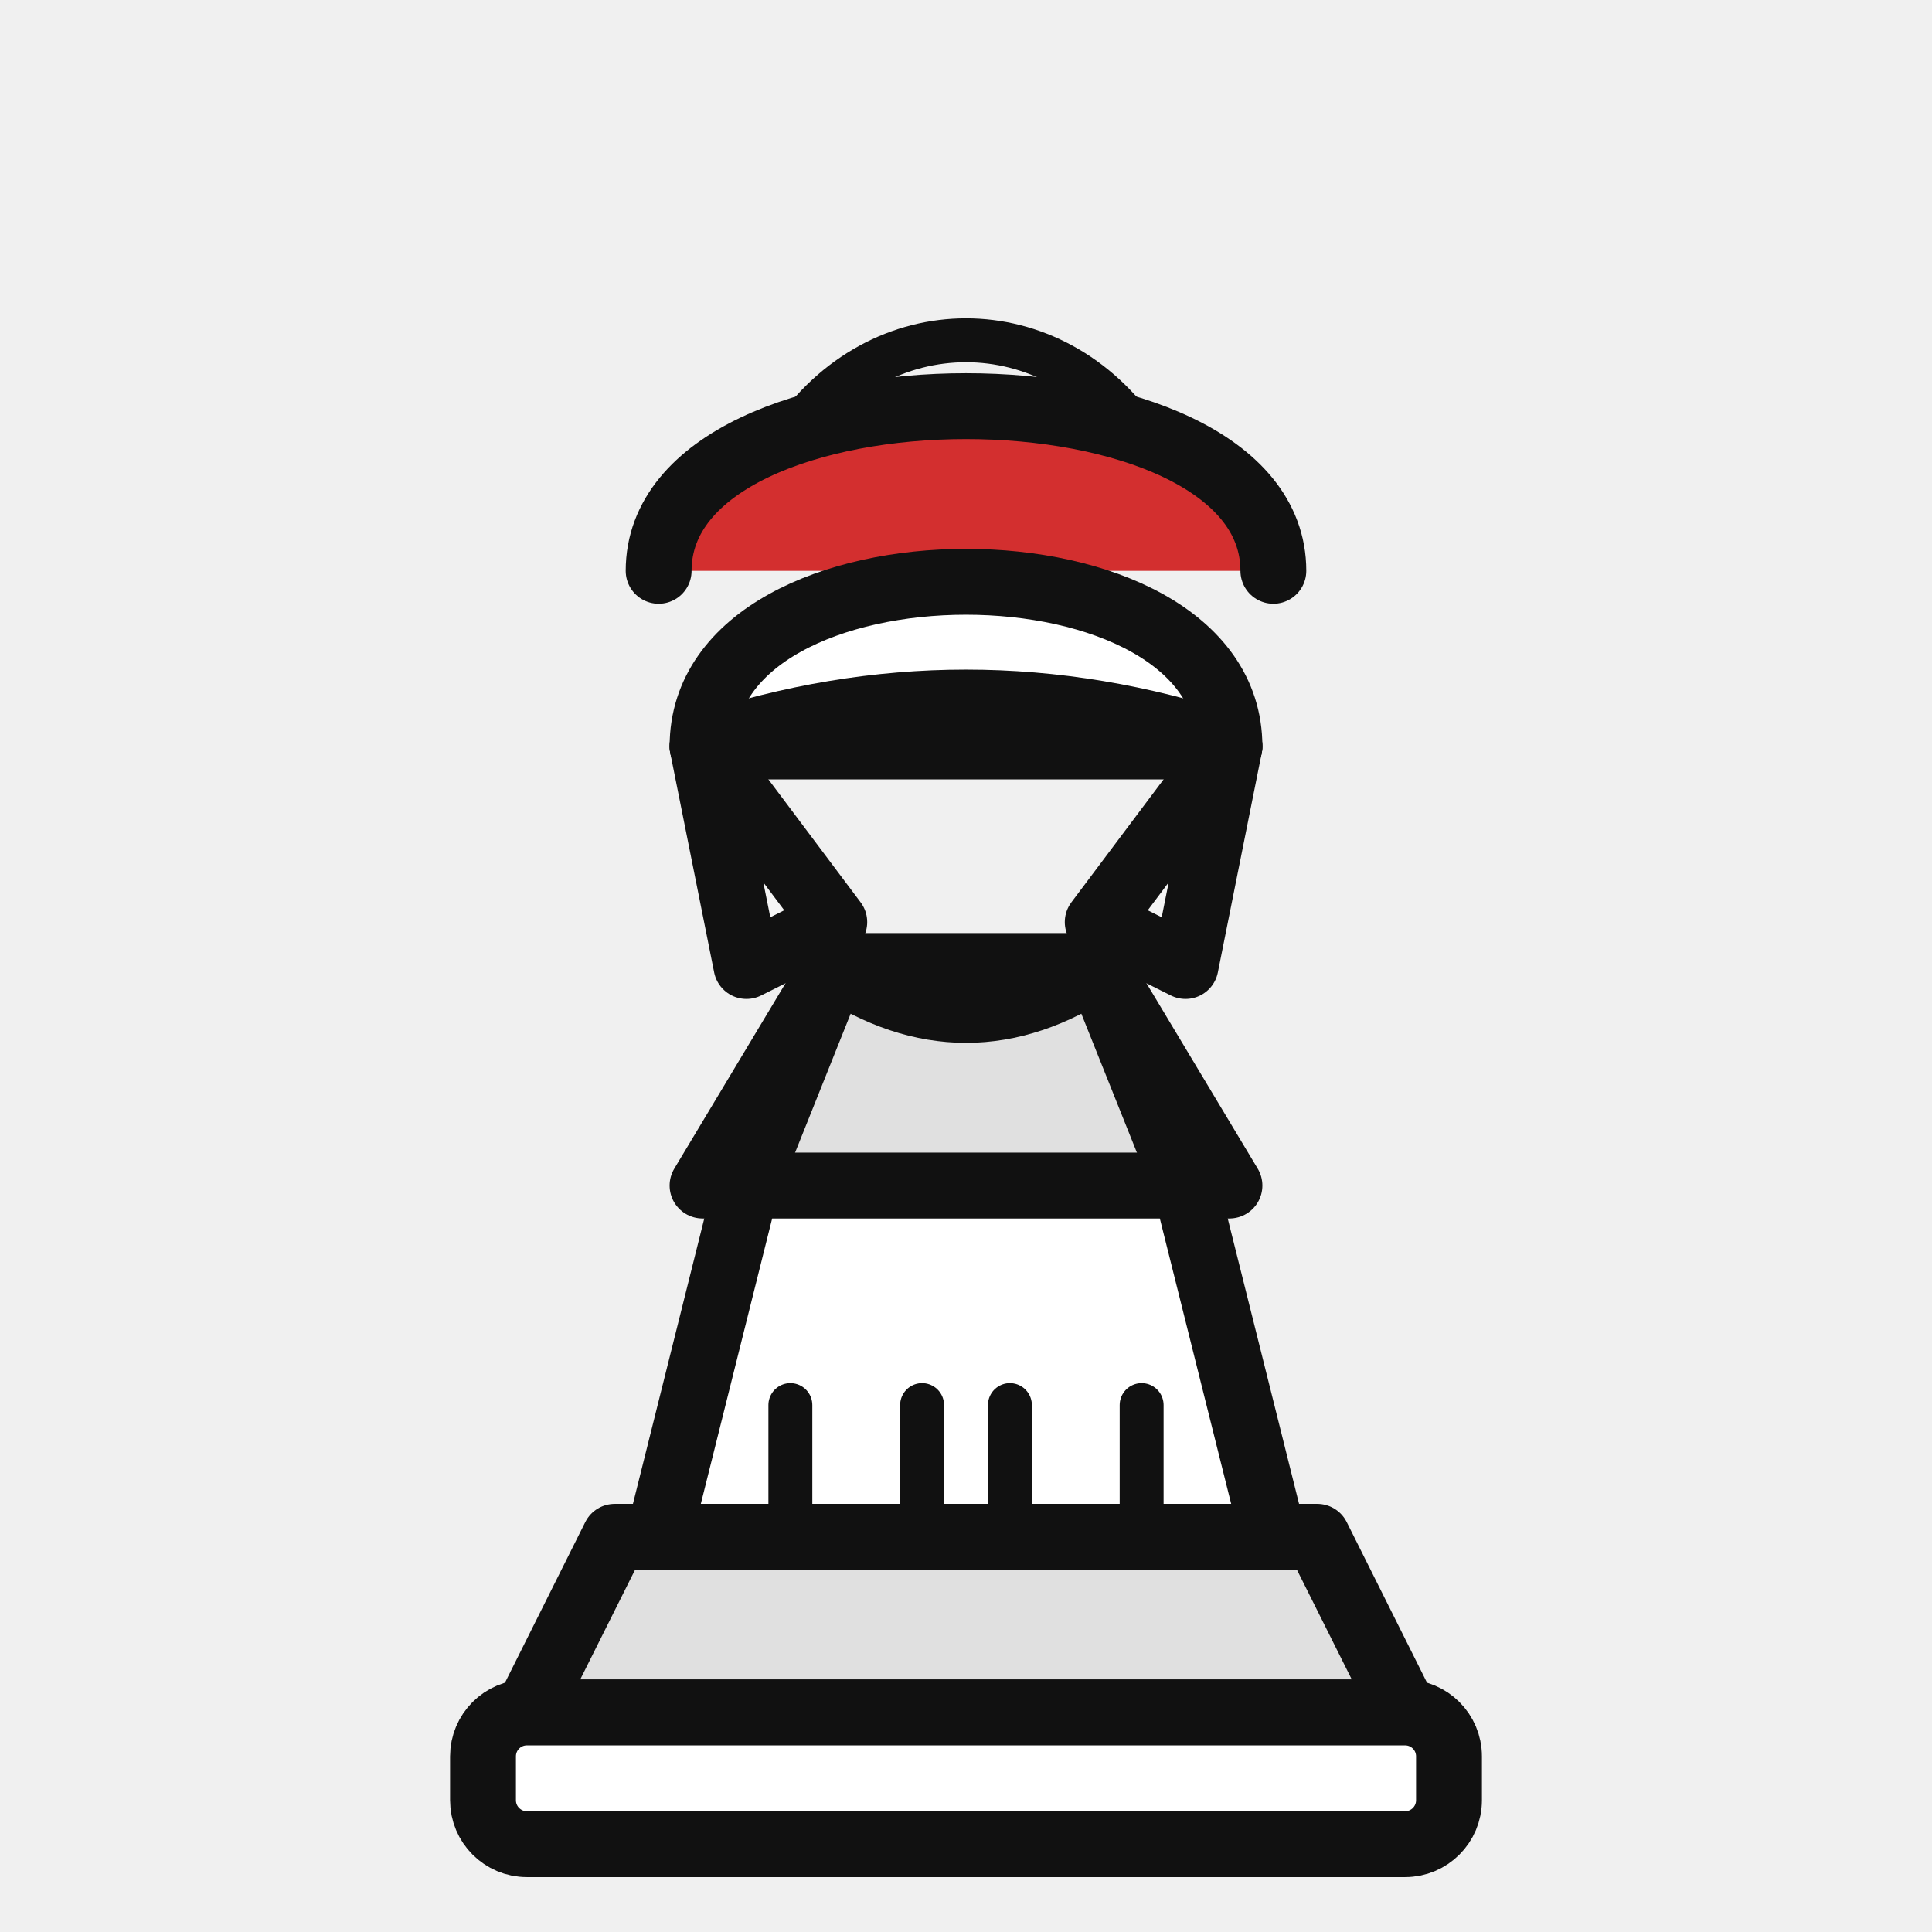
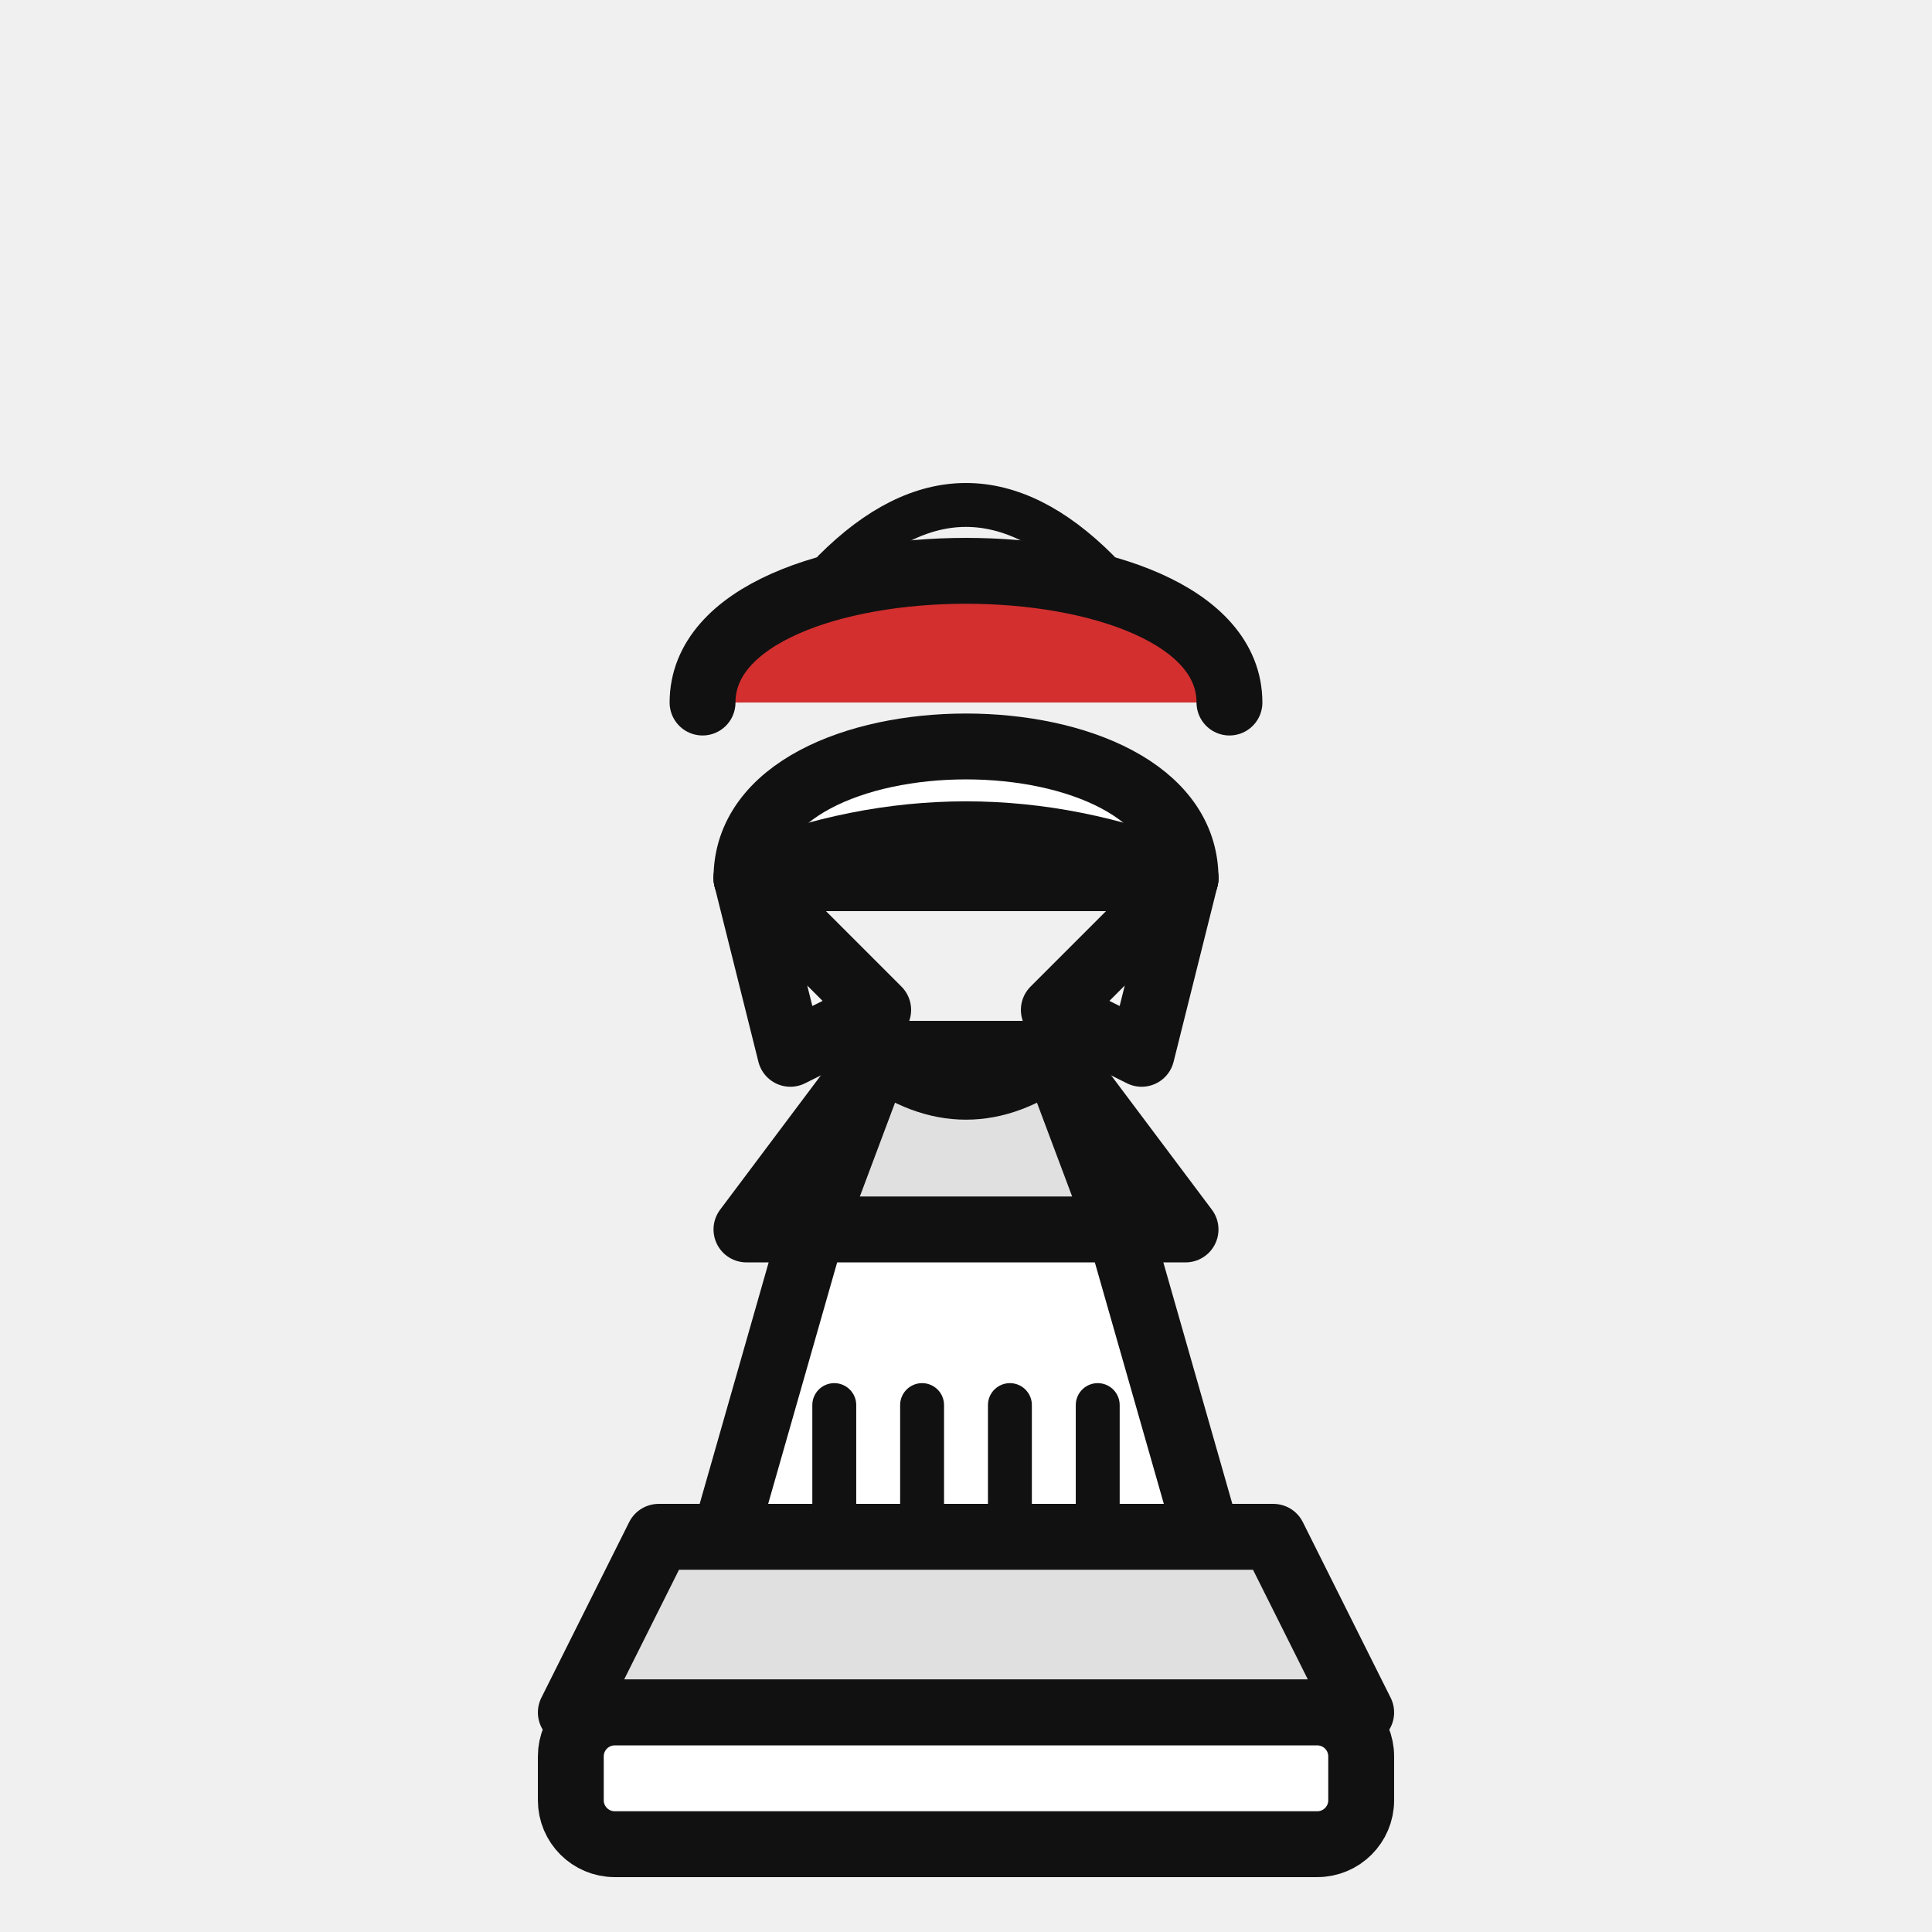
<svg xmlns="http://www.w3.org/2000/svg" viewBox="0 0 44 44" width="100%" height="100%">
  <g fill="none" stroke="#111111" stroke-width="1.5" stroke-linecap="round" stroke-linejoin="round">
-     <path d="M 15 13 C 15 8, 29 8, 29 13" fill="#D32F2F" />
-     <path d="M 18 10 C 20 7, 24 7, 26 10" stroke="#111111" stroke-width="1" />
-     <path d="M 16 17 C 16 12, 28 12, 28 17 Z" fill="#FFFFFF" />
-     <path d="M 16 17 L 17 22 L 19 21 Z" fill="#F5F5F5" />
-     <path d="M 28 17 L 27 22 L 25 21 Z" fill="#F5F5F5" />
-     <path d="M 16 17 Q 22 15 28 17" />
-     <path d="M 19 22 L 16 27 L 28 27 L 25 22 Z" fill="#E53935" />
-     <path d="M 19 22 Q 22 24 25 22 L 27 27 Q 22 29 17 27 Z" fill="#E0E0E0" />
-     <path d="M 17 27 L 15 35 L 29 35 L 27 27 Z" fill="#FFFFFF" />
-     <path d="M 18 32 L 18 35 M 21 32 L 21 35 M 23 32 L 23 35 M 26 32 L 26 35" stroke="#111111" stroke-width="1" />
-     <path d="M 14 35 L 30 35 L 32 39 L 12 39 Z" fill="#E0E0E0" />
-     <rect x="11" y="39" width="22" height="3" rx="1" fill="#FFFFFF" />
+     <path d="M 16 16 C 16 12, 28 12, 28 16" fill="#D32F2F" />
+     <path d="M 19 13 C 21 11, 23 11, 25 13" stroke="#111111" stroke-width="1" />
+     <path d="M 17 20 C 17 16, 27 16, 27 20 Z" fill="#FFFFFF" />
+     <path d="M 17 20 L 18 24 L 20 23 Z" fill="#F5F5F5" />
+     <path d="M 27 20 L 26 24 L 24 23 Z" fill="#F5F5F5" />
+     <path d="M 17 20 Q 22 18 27 20" />
+     <path d="M 20 24 L 17 28 L 27 28 L 24 24 Z" fill="#E53935" />
+     <path d="M 20 24 Q 22 25.5 24 24 L 25.5 28 Q 22 29.5 18.5 28 Z" fill="#E0E0E0" />
+     <path d="M 18.5 28 L 16.5 35 L 27.5 35 L 25.5 28 Z" fill="#FFFFFF" />
+     <path d="M 19 32 L 19 35 M 21 32 L 21 35 M 23 32 L 23 35 M 25 32 L 25 35" stroke="#111111" stroke-width="1" />
+     <path d="M 15 35 L 29 35 L 31 39 L 13 39 Z" fill="#E0E0E0" />
+     <rect x="13" y="39" width="18" height="3" rx="1" fill="#FFFFFF" />
  </g>
</svg>
